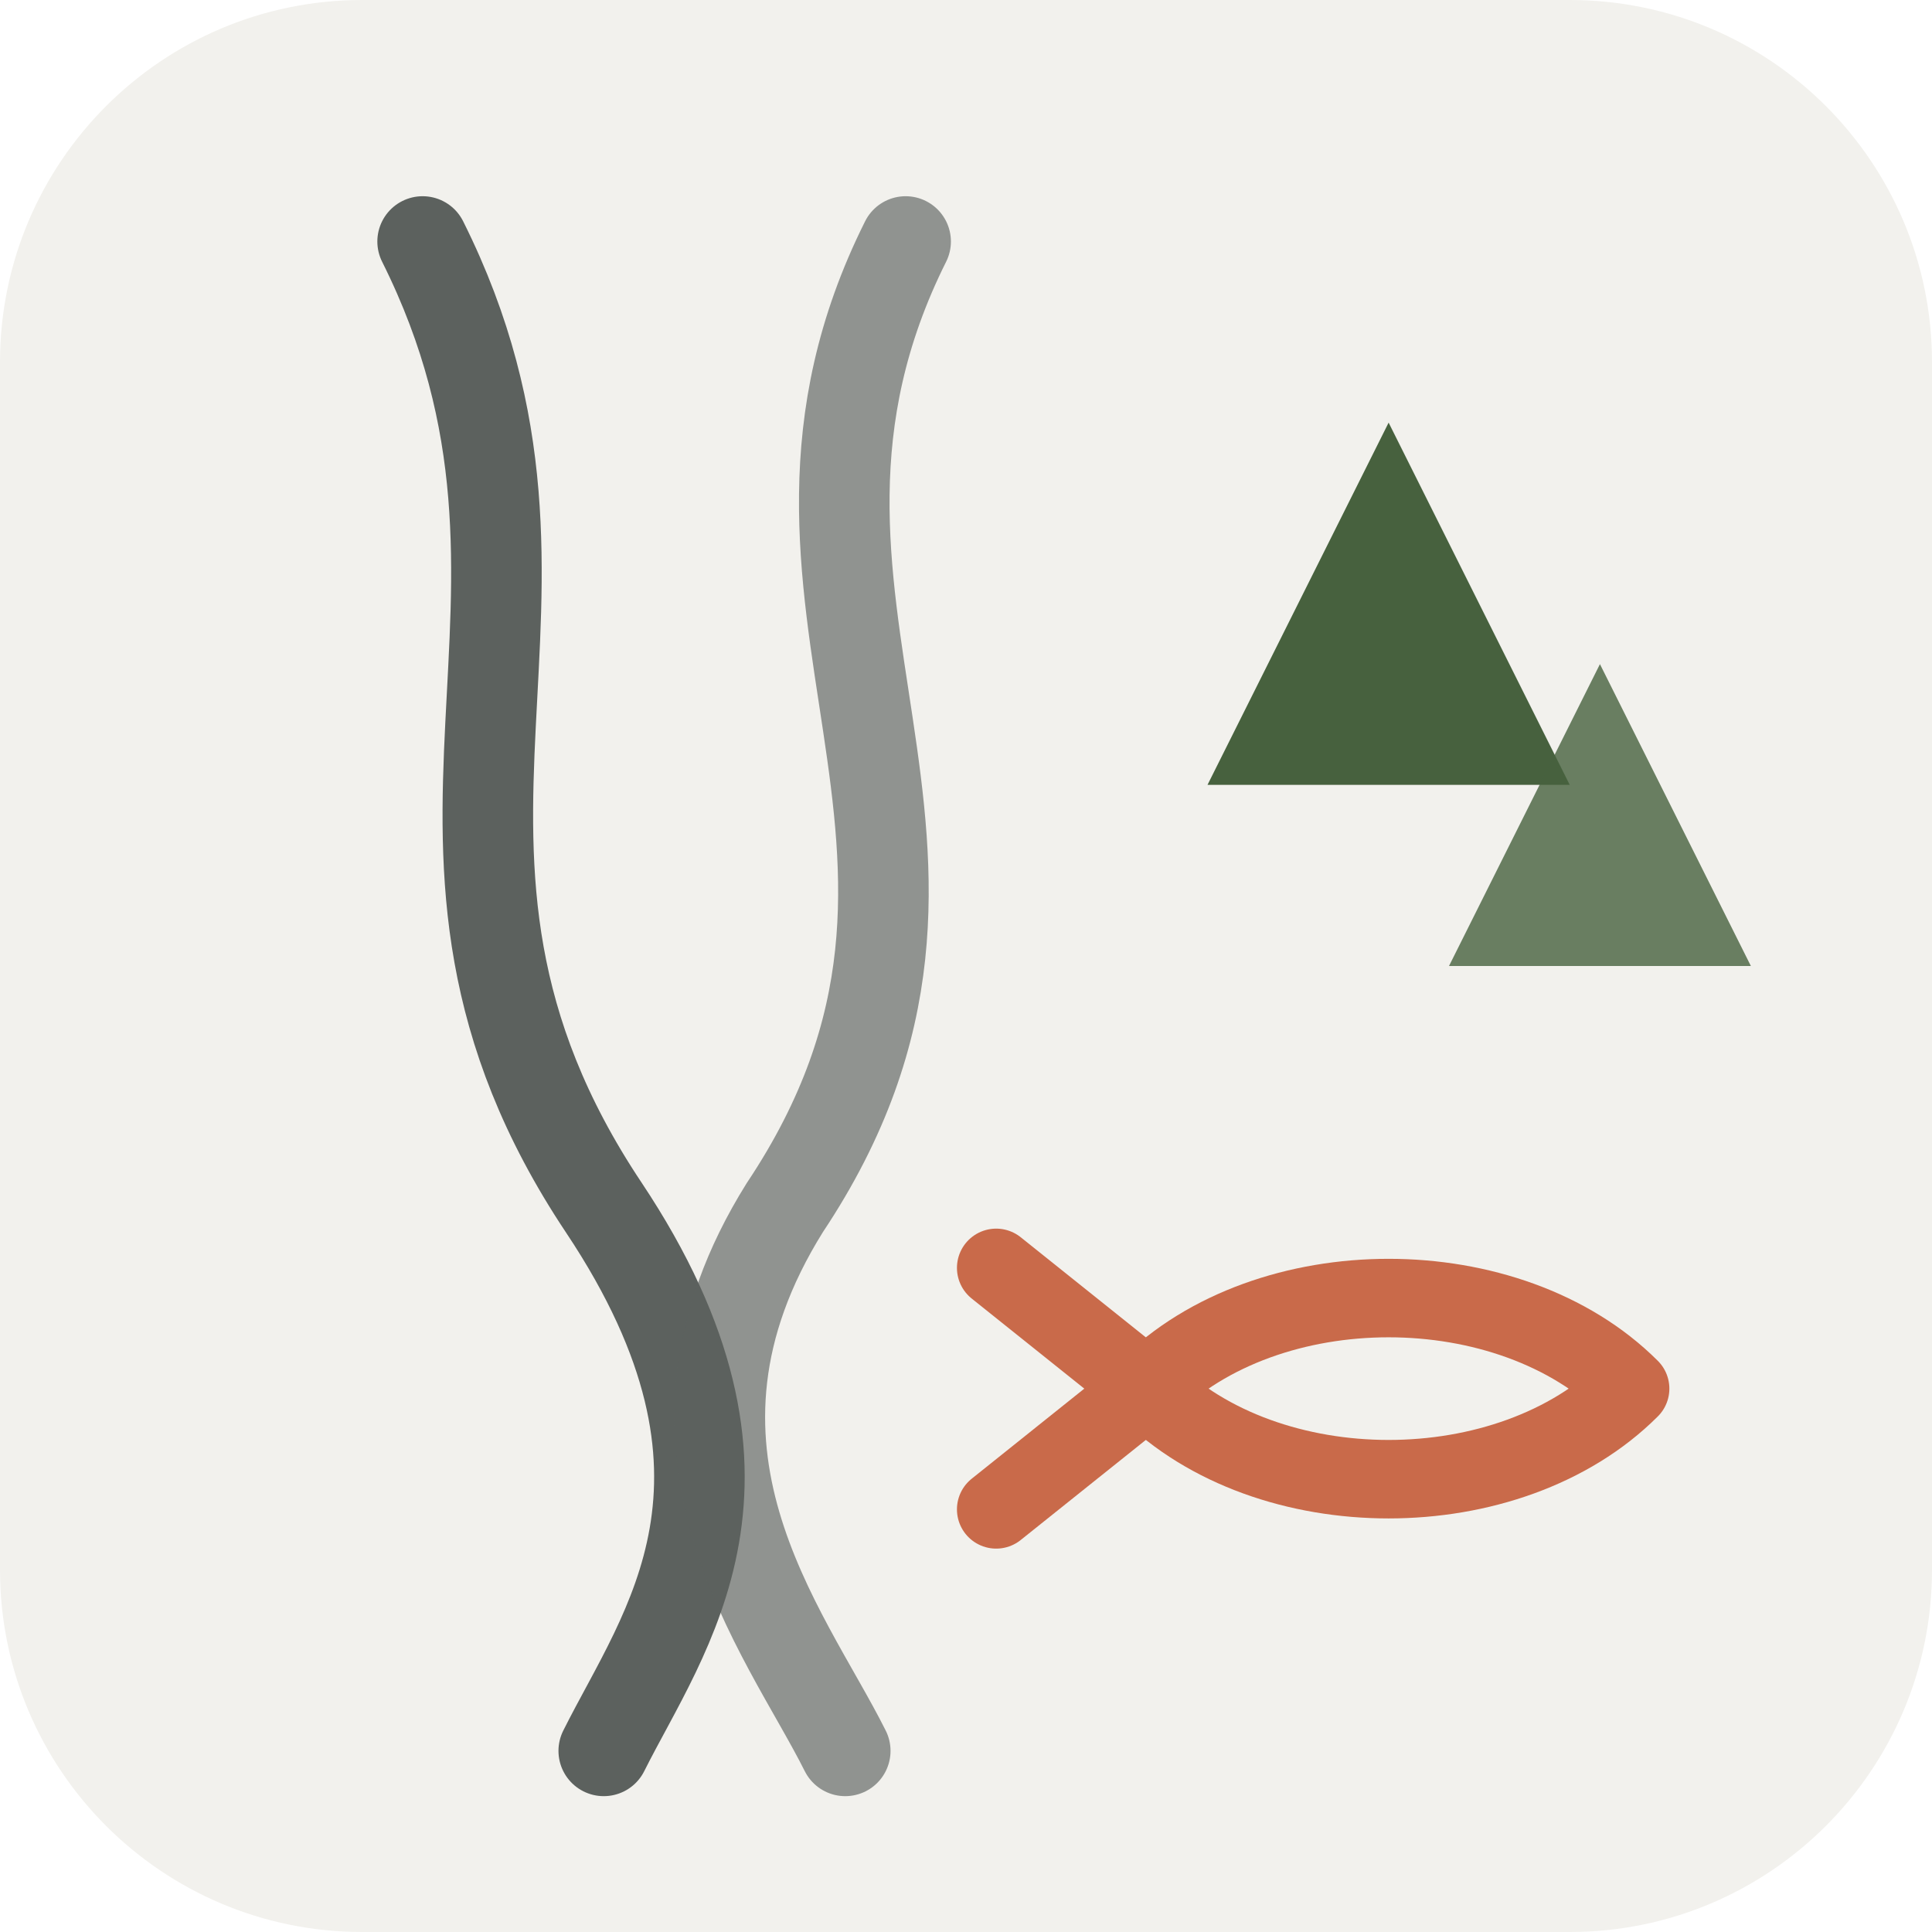
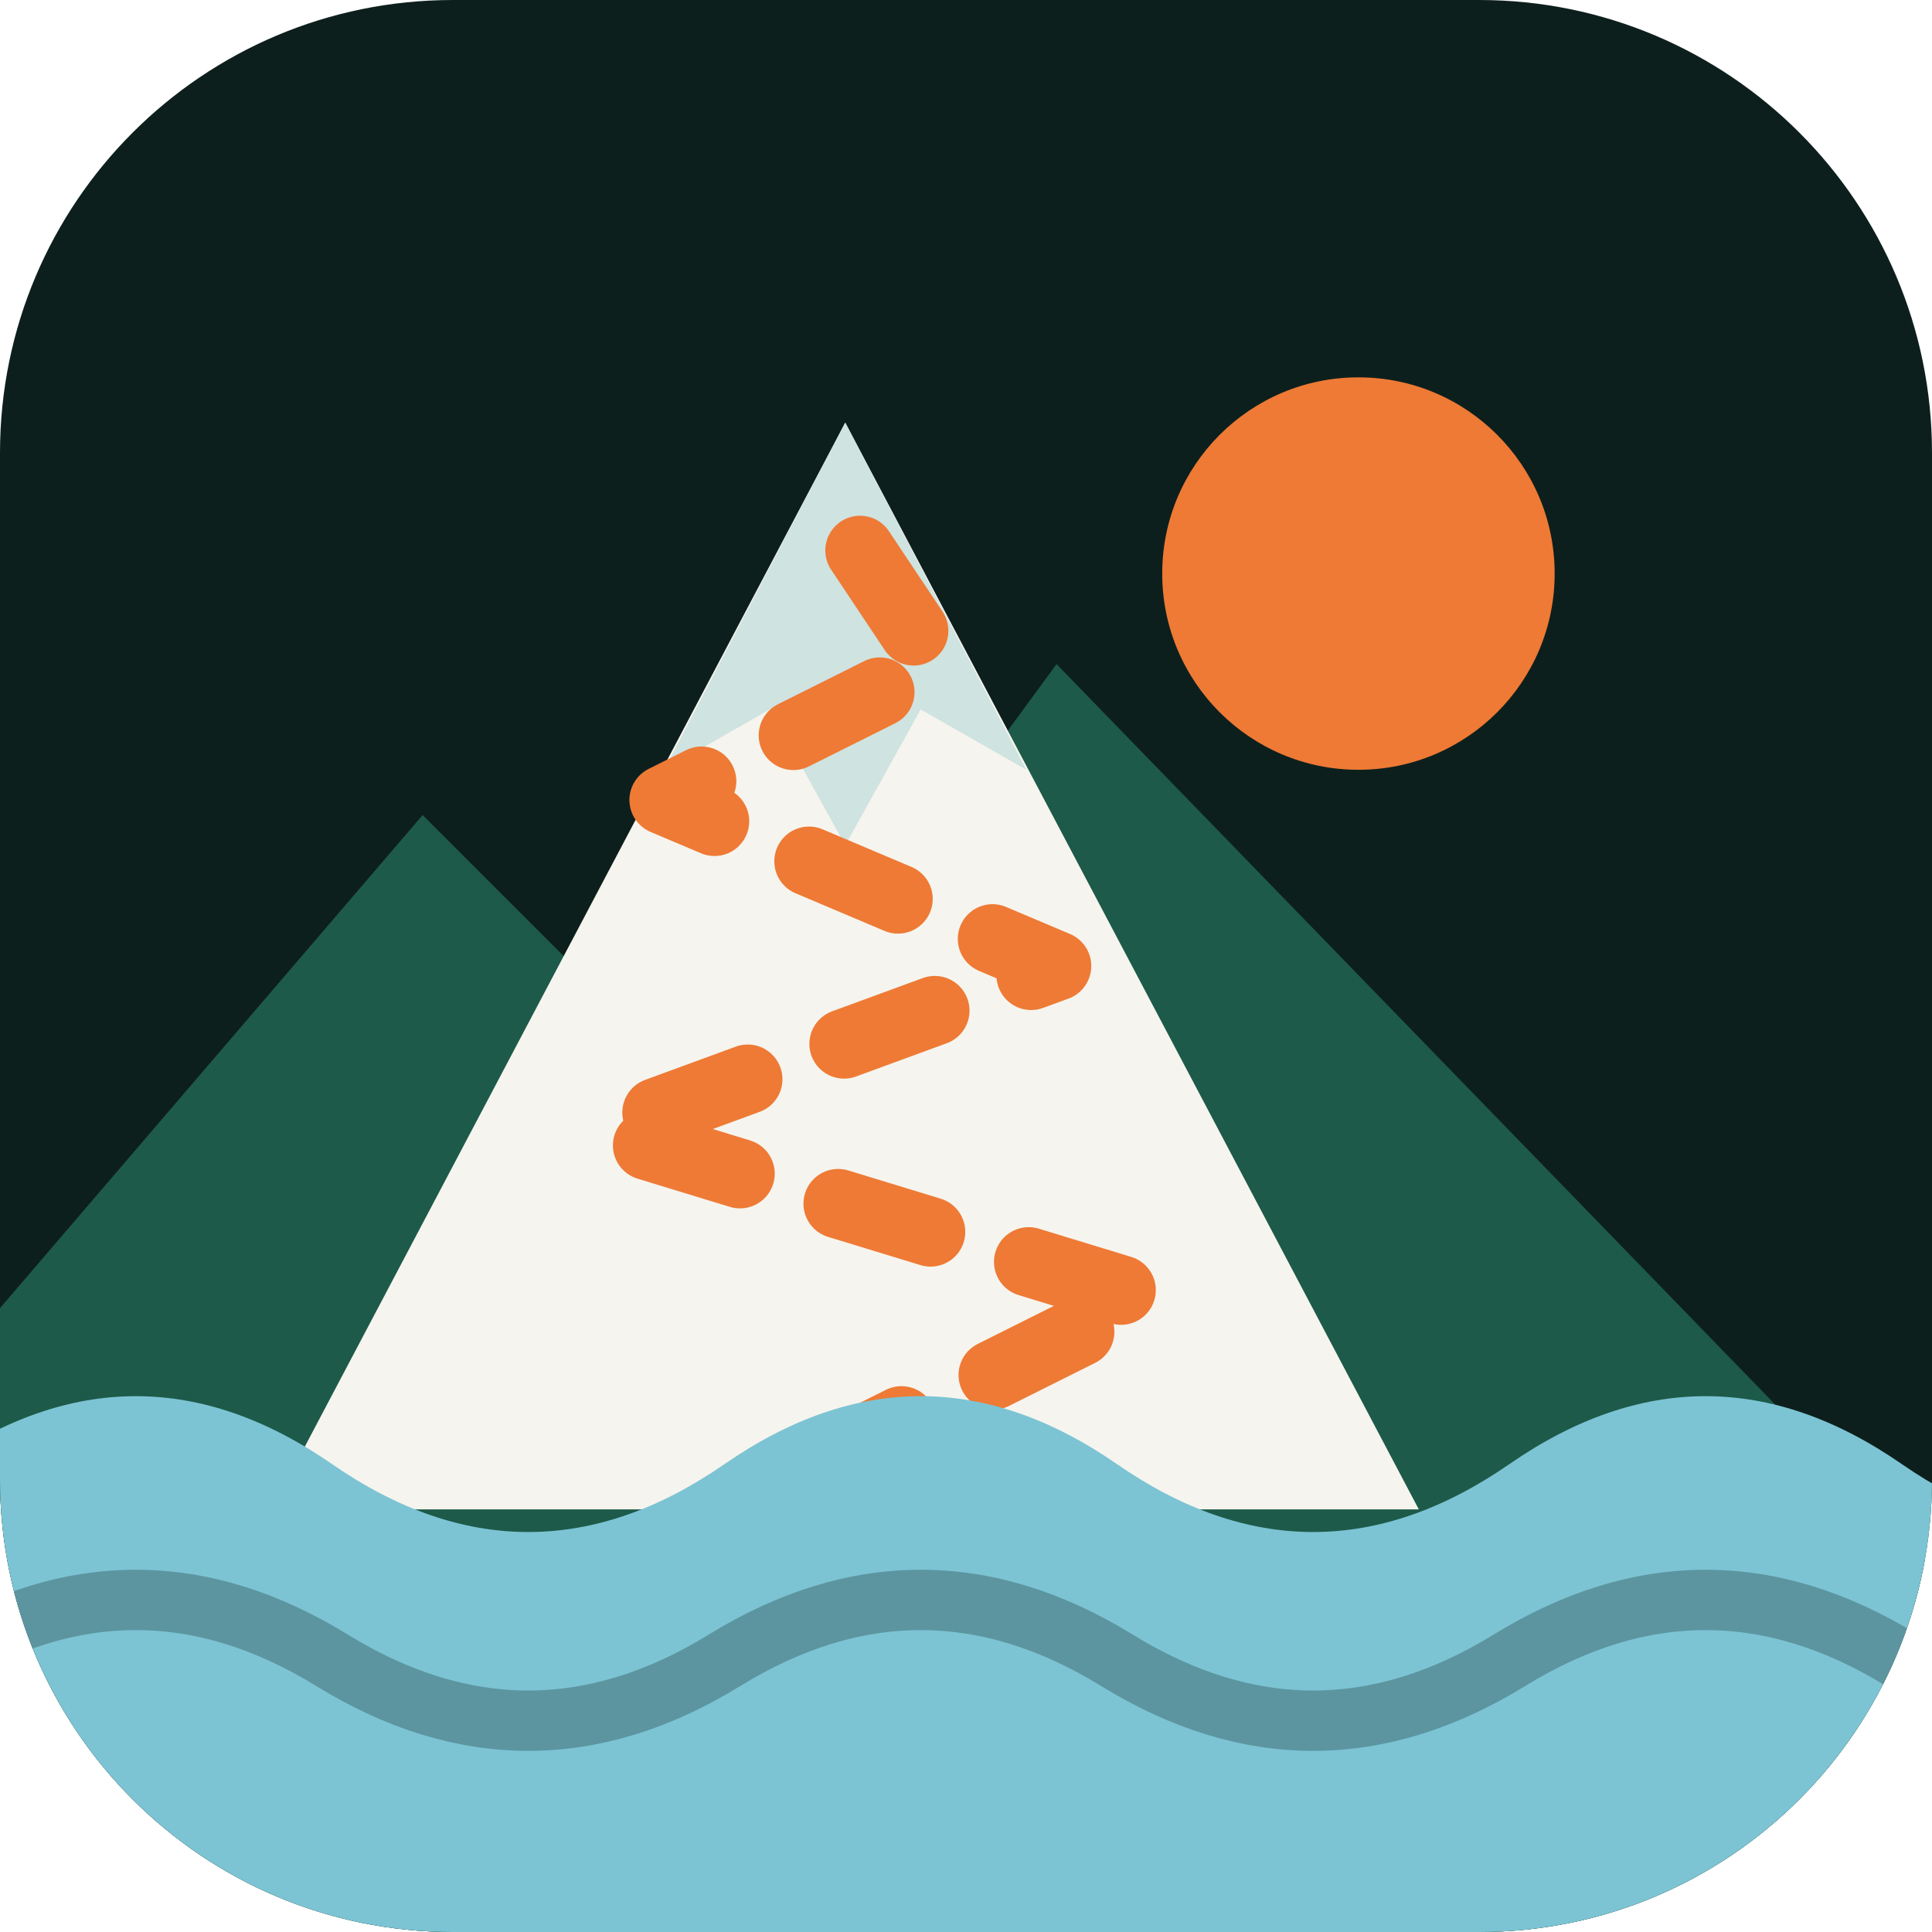
<svg xmlns="http://www.w3.org/2000/svg" viewBox="0 0 64 64">
-   <rect width="64" height="64" rx="12" fill="#f2f1ed" />
-   <g fill="none" stroke="#5c615e" stroke-width="3" stroke-linecap="round" stroke-linejoin="round">
-     <path d="M14 8 C20 20 12 28 20 40 C26 49 22 54 20 58" />
-     <path d="M30 8 C24 20 34 28 26 40 C21 48 26 54 28 58" opacity="0.65" />
-   </g>
-   <path d="M40 26 l6 -12 l6 12 Z" fill="#47613e" />
-   <path d="M48 32 l5 -10 l5 10 Z" fill="#47613e" opacity="0.8" />
-   <g fill="none" stroke="#c96a4a" stroke-width="2.6" stroke-linecap="round" stroke-linejoin="round">
-     <path d="M38 46 C42 42 50 42 54 46 C50 50 42 50 38 46 Z" />
-     <path d="M38 46 l-5 -4 M38 46 l-5 4" />
+   <defs>
+     <clipPath id="c">
+       <rect width="64" height="64" rx="15" />
+     </clipPath>
+   </defs>
+   <g clip-path="url(#c)">
+     <rect width="64" height="64" fill="#0d1f1c" />
+     <circle cx="45" cy="19" r="6.5" fill="#ee7a35" />
+     <path d="M-4 48 L14 27 L24 37 L35 22 L68 56 L68 70 L-4 70Z" fill="#1d5a49" />
+     <path d="M9 50 L28 14 L47 50 Z" fill="#f6f4ee" />
+     <path d="M28 14 L34 25.5 L30.5 23.5 L28 28 L25.5 23.5 L22 25.5Z" fill="#cfe3e0" />
+     <path d="M27 48.5 L38 43 L20 37.5 L35 32 L22 26.5 L31 22 L28 17.5" fill="none" stroke="#ee7a35" stroke-width="2.3" stroke-linecap="round" stroke-linejoin="round" stroke-dasharray="3.2 3.4" />
+     <path d="M-2 48.5 q6.5 -4.5 13 0 t13 0 t13 0 t13 0 t13 0 t13 0 V70 H-2Z" fill="#7cc4d4" />
+     <path d="M-2 55 q6.5 -4 13 0 t13 0 t13 0 t13 0 t13 0 t13 0" fill="none" stroke="#0d1f1c" stroke-opacity=".28" stroke-width="2" />
  </g>
</svg>
